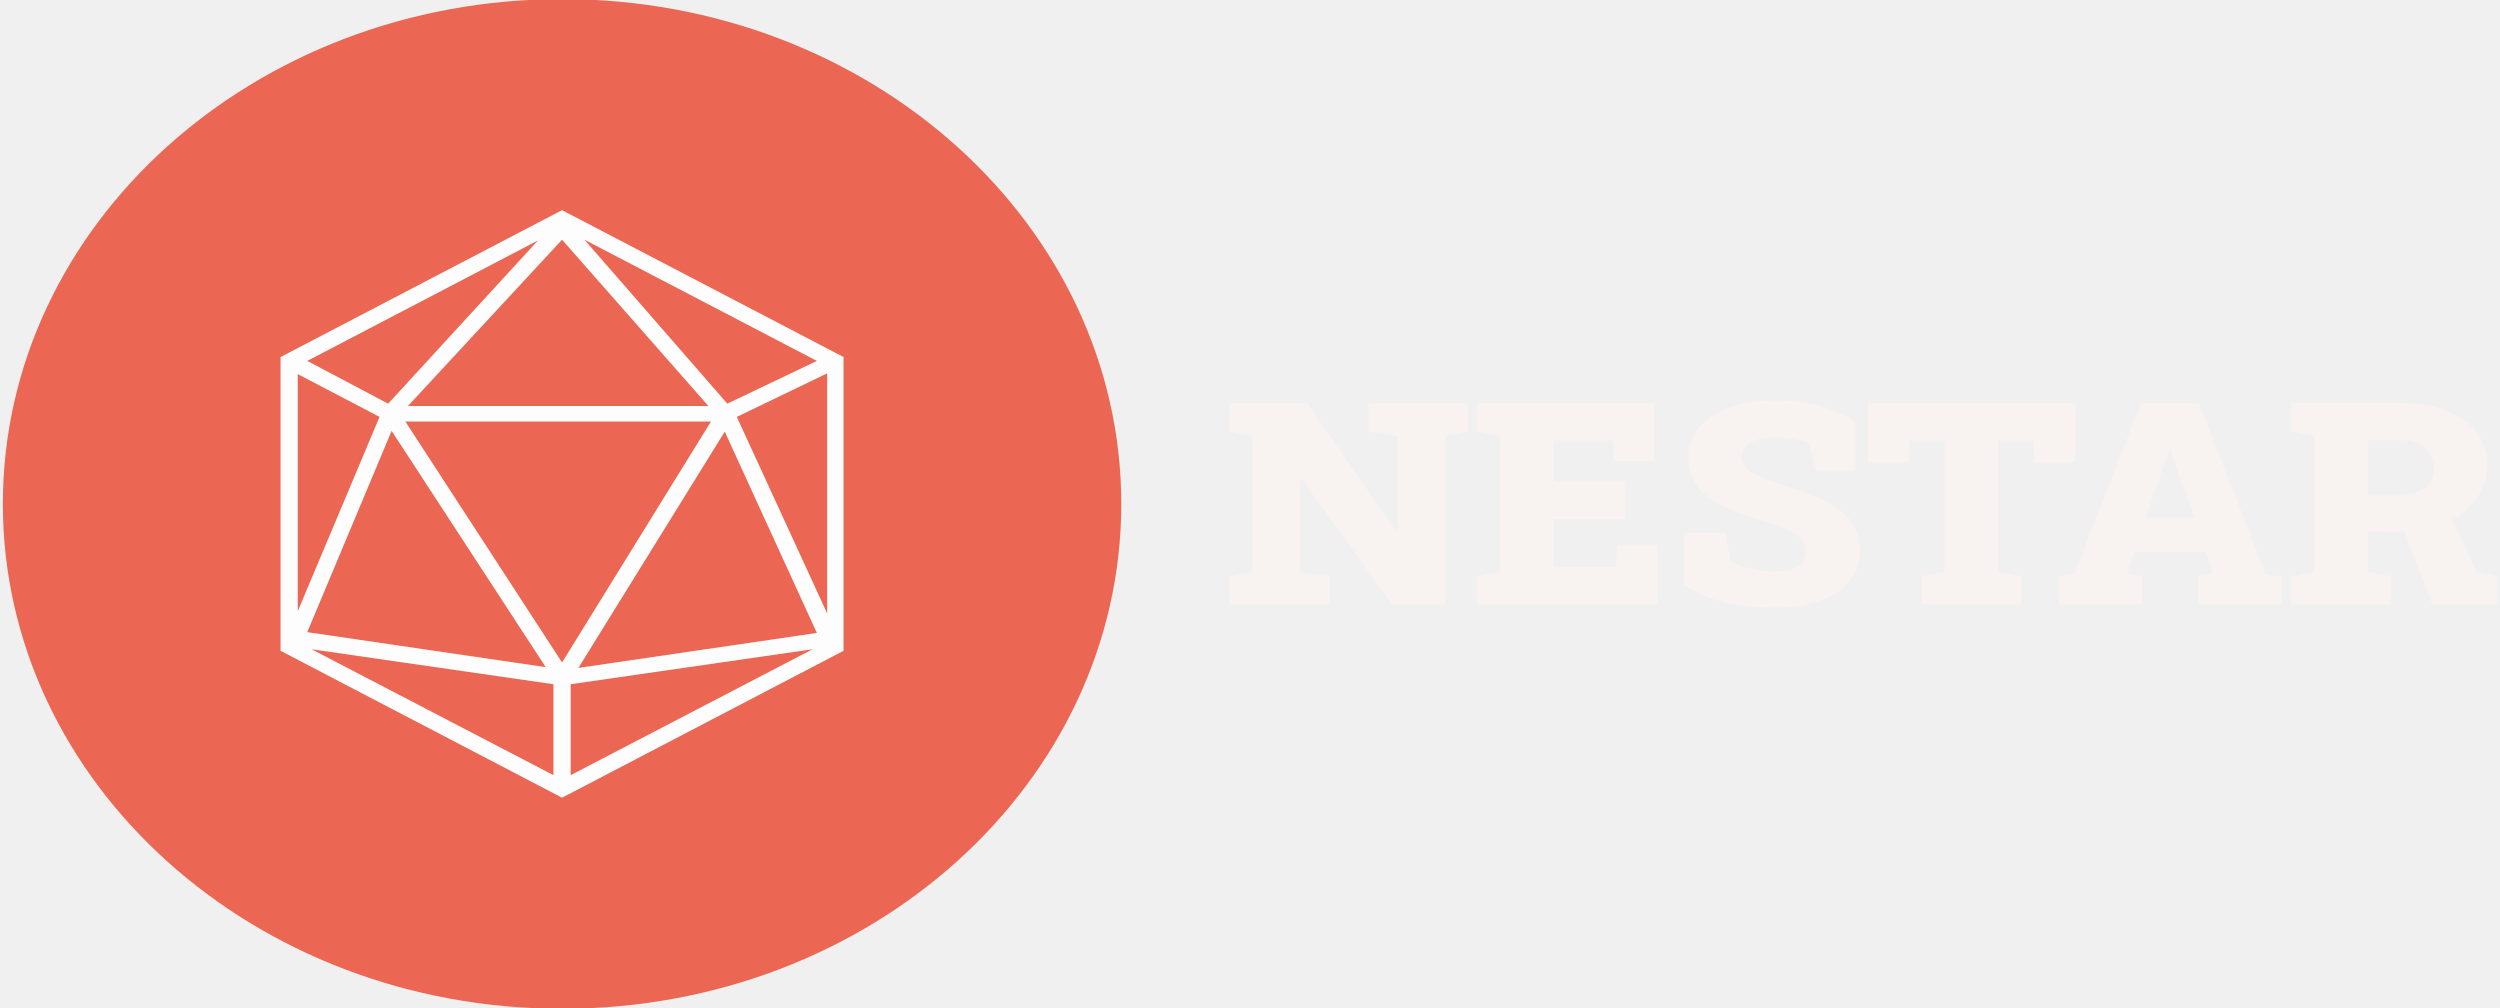
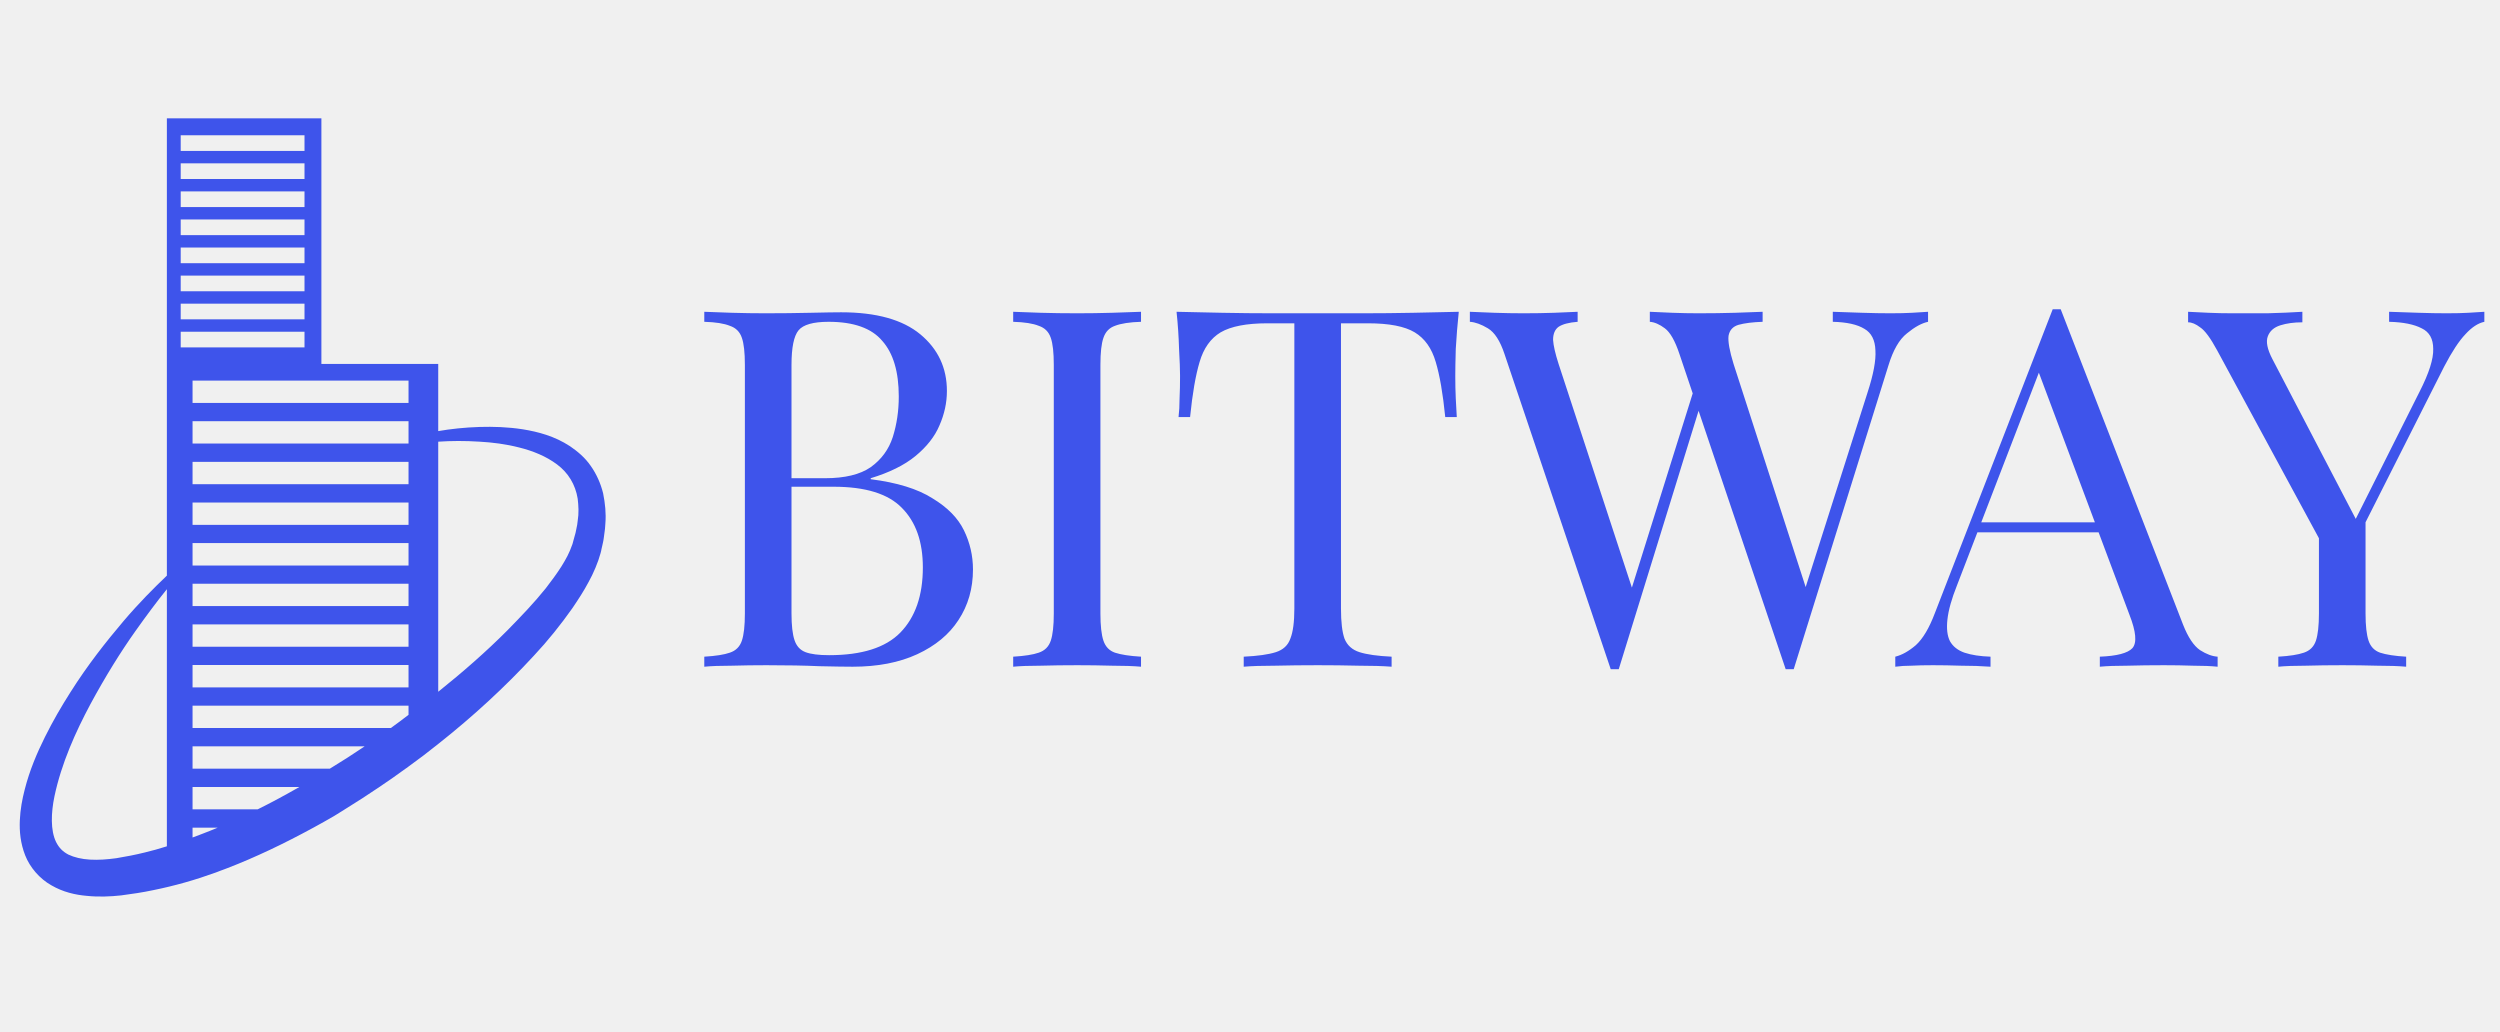
- <svg xmlns="http://www.w3.org/2000/svg" width="129" height="52" viewBox="0 0 129 52" fill="none">
-   <g clipPath="url(#clip0_6733_27842)">
-     <g clipPath="url(#clip1_6733_27842)">
-       <g clipPath="url(#clip2_6733_27842)">
-         <g clipPath="url(#clip3_6733_27842)">
-           <g clipPath="url(#clip4_6733_27842)">
-             <path d="M68.607 31.195H63.445V29.733L64.631 29.502V22.5L63.445 22.272V20.801H64.631H67.454L72.073 27.456H72.118V22.5L70.609 22.272V20.801H74.579H75.771V22.272L74.579 22.5V31.195H71.843L67.137 24.684H67.092V29.502L68.607 29.733V31.195ZM85.512 31.195H76.192V29.733L77.383 29.502V22.5L76.192 22.272V20.801H85.386V23.801H83.29L83.226 22.728H80.159V24.862H83.835V26.783H80.159V29.259H83.378L83.439 28.14H85.512V31.195ZM91.574 31.344C90.637 31.344 89.805 31.263 89.078 31.101C88.35 30.94 87.624 30.636 86.901 30.189V27.491H89.045L89.281 28.876C89.45 29.046 89.748 29.189 90.175 29.306C90.603 29.423 91.069 29.482 91.574 29.482C91.928 29.482 92.224 29.443 92.462 29.365C92.699 29.285 92.878 29.169 92.999 29.017C93.12 28.865 93.181 28.681 93.181 28.467C93.181 28.262 93.123 28.079 93.009 27.918C92.897 27.756 92.711 27.603 92.452 27.459C92.195 27.312 91.847 27.163 91.409 27.011C90.423 26.727 89.613 26.436 88.98 26.14C88.348 25.846 87.878 25.497 87.572 25.093C87.263 24.688 87.109 24.185 87.109 23.585C87.109 23.01 87.29 22.507 87.653 22.076C88.017 21.645 88.518 21.306 89.155 21.059C89.794 20.811 90.524 20.68 91.344 20.667C92.284 20.647 93.114 20.732 93.835 20.921C94.558 21.108 95.196 21.392 95.749 21.772V24.277H93.695L93.368 22.886C93.189 22.806 92.934 22.733 92.604 22.667C92.272 22.598 91.918 22.564 91.542 22.564C91.222 22.564 90.938 22.602 90.687 22.678C90.437 22.754 90.238 22.869 90.091 23.023C89.947 23.175 89.874 23.365 89.874 23.593C89.874 23.779 89.935 23.944 90.055 24.09C90.179 24.235 90.392 24.38 90.697 24.526C91.003 24.67 91.431 24.838 91.979 25.029C93.285 25.376 94.277 25.809 94.955 26.33C95.633 26.852 95.972 27.56 95.972 28.453C95.972 29.067 95.788 29.589 95.418 30.02C95.049 30.45 94.535 30.779 93.877 31.005C93.218 31.231 92.451 31.344 91.574 31.344ZM104.311 31.195H99.133V29.733L100.334 29.502V22.743H98.556L98.485 23.865H96.39V20.801H107.086V23.865H104.969L104.904 22.743H103.11V29.502L104.311 29.733V31.195ZM110.542 31.195H106.232V29.733L107.038 29.625L110.471 20.801H113.473L116.912 29.625L117.718 29.733V31.195H113.418V29.733L114.169 29.604L113.822 28.476H110.121L109.791 29.604L110.542 29.733V31.195ZM111.798 23.608L110.707 26.719H113.23L112.106 23.573L111.98 23.207H111.931L111.798 23.608ZM123.379 31.195H118.217V29.733L119.412 29.502V22.5L118.217 22.272V20.795H123.878C124.789 20.795 125.579 20.926 126.248 21.187C126.92 21.448 127.437 21.821 127.799 22.304C128.162 22.787 128.344 23.36 128.344 24.02C128.344 24.63 128.161 25.197 127.796 25.719C127.429 26.243 126.927 26.663 126.29 26.979C125.651 27.297 124.924 27.453 124.108 27.447L122.187 27.426V29.502L123.379 29.733V31.195ZM128.858 31.195H125.507L123.955 27.14L126.368 26.397L127.767 29.49L128.858 29.739V31.195ZM122.187 22.716V25.506H123.91C124.448 25.506 124.861 25.392 125.15 25.166C125.44 24.94 125.584 24.614 125.584 24.187C125.584 23.742 125.438 23.387 125.144 23.12C124.848 22.851 124.426 22.716 123.878 22.716H122.187Z" fill="#F8F2F1" />
-           </g>
-         </g>
-       </g>
-     </g>
-     <g clipPath="url(#clip5_6733_27842)">
-       <g clipPath="url(#clip6_6733_27842)">
-         <path d="M0.148 26.003C0.148 11.616 13.067 -0.047 29.003 -0.047C44.939 -0.047 57.858 11.616 57.858 26.003C57.858 40.39 44.939 52.053 29.003 52.053C13.067 52.053 0.148 40.39 0.148 26.003ZM29.003 51.09C44.35 51.09 56.791 39.858 56.791 26.003C56.791 12.148 44.35 0.916 29.003 0.916C13.656 0.916 1.215 12.148 1.215 26.003C1.215 39.858 13.656 51.09 29.003 51.09Z" fill="#EB6753" />
-         <path d="M29.004 51.79C44.78 51.79 57.57 40.244 57.57 26.001C57.57 11.757 44.78 0.211 29.004 0.211C13.227 0.211 0.438 11.757 0.438 26.001C0.438 40.244 13.227 51.79 29.004 51.79Z" fill="#EB6753" />
-         <g clipPath="url(#clip7_6733_27842)">
-           <g clipPath="url(#clip8_6733_27842)">
-             <path d="M29.002 10.844L14.477 18.423V33.581L29.002 41.161L43.527 33.581V18.423L29.002 10.844ZM21.051 20.949L29.002 12.368L36.553 20.949H21.051ZM36.686 21.752L29.002 34.183L20.917 21.752H36.686ZM28.158 34.424L15.854 32.619L20.207 22.233L28.158 34.424ZM37.397 22.273L42.15 32.659L29.846 34.464L37.397 22.273ZM37.53 20.829L30.157 12.368L42.15 18.623L37.53 20.829ZM20.029 20.829L15.854 18.623L27.758 12.408L20.029 20.829ZM19.585 21.511L15.365 31.536V19.305L19.585 21.511ZM28.558 35.306V39.998L16.076 33.501L28.558 35.306ZM29.446 35.306L41.928 33.501L29.446 39.998V35.306ZM38.019 21.511L42.683 19.265V31.657L38.019 21.511Z" fill="#FDFDFD" />
-           </g>
-         </g>
-       </g>
-     </g>
-   </g>
-   <defs>
-     <clipPath id="clip0_6733_27842">
-       <rect width="128.708" height="52.1" fill="white" transform="translate(0.148438 -0.046875)" />
-     </clipPath>
-     <clipPath id="clip1_6733_27842">
-       <rect width="65.413" height="10.68" fill="white" transform="translate(63.4453 20.6641)" />
-     </clipPath>
-     <clipPath id="clip2_6733_27842">
-       <rect width="65.413" height="10.68" fill="white" transform="translate(63.4453 20.6641)" />
-     </clipPath>
-     <clipPath id="clip3_6733_27842">
-       <rect width="65.413" height="10.68" fill="white" transform="translate(63.4453 20.6641)" />
-     </clipPath>
-     <clipPath id="clip4_6733_27842">
-       <rect width="65.413" height="10.68" fill="white" transform="translate(63.4453 20.6641)" />
-     </clipPath>
-     <clipPath id="clip5_6733_27842">
-       <rect width="57.709" height="52.1" fill="white" transform="translate(0.148438 -0.046875)" />
-     </clipPath>
-     <clipPath id="clip6_6733_27842">
-       <rect width="57.709" height="52.1" fill="white" transform="translate(0.148438 -0.046875)" />
-     </clipPath>
-     <clipPath id="clip7_6733_27842">
-       <rect width="29.05" height="30.317" fill="white" transform="translate(14.4766 10.8438)" />
-     </clipPath>
-     <clipPath id="clip8_6733_27842">
-       <rect width="29.05" height="30.317" fill="white" transform="translate(14.4766 10.8438)" />
-     </clipPath>
-   </defs>
+ <svg xmlns="http://www.w3.org/2000/svg" width="143" height="59" viewBox="0 0 143 59" fill="none">
+   <path fill-rule="evenodd" clip-rule="evenodd" d="M32.967 30.257C33 30.104 33.034 29.95 33.043 29.799C33.118 29.35 33.091 28.928 33.043 28.521C32.914 27.718 32.499 27.038 31.867 26.569C31.234 26.093 30.466 25.787 29.698 25.597C28.93 25.399 28.161 25.305 27.441 25.264C26.591 25.209 25.795 25.215 25.067 25.264V39.569C26.475 38.441 27.815 37.271 29.025 36.054C29.807 35.258 30.562 34.47 31.221 33.647C31.541 33.232 31.847 32.818 32.112 32.403C32.391 31.947 32.547 31.675 32.744 31.124C32.771 31.028 32.797 30.933 32.822 30.837C32.855 30.716 32.887 30.596 32.921 30.479C32.934 30.405 32.95 30.331 32.967 30.257ZM11.014 41.643H22.355C22.695 41.399 23.034 41.147 23.368 40.888V40.365H11.014V41.643ZM11.014 43.968H18.867C19.54 43.56 20.206 43.132 20.859 42.69H11.014V43.968ZM11.014 46.294H14.74C15.542 45.899 16.338 45.464 17.126 45.015H11.014V46.294ZM11.406 47.758C11.45 47.742 11.493 47.725 11.537 47.708C11.843 47.592 12.149 47.47 12.455 47.341H11.014V47.905C11.146 47.859 11.275 47.809 11.406 47.758ZM6.655 49.089C7.186 49 7.736 48.898 8.28 48.762C8.702 48.66 9.124 48.544 9.545 48.409V33.702C8.994 34.381 8.396 35.184 7.763 36.075C6.907 37.278 6.03 38.692 5.173 40.276C4.33 41.854 3.514 43.655 3.113 45.559C2.922 46.484 2.881 47.497 3.208 48.164C3.371 48.49 3.589 48.714 3.915 48.884C4.242 49.04 4.67 49.143 5.146 49.17C5.635 49.197 6.118 49.163 6.655 49.089ZM17.418 18.975H10.336V19.871H17.418V18.975ZM17.418 17.37H10.336V18.266H17.418V17.37ZM17.418 15.764H10.336V16.661H17.418V15.764ZM17.418 14.159H10.336V15.056H17.418V14.159ZM17.418 12.554H10.336V13.451H17.418V12.554ZM17.418 10.948H10.336V11.846H17.418V10.948ZM17.418 9.343H10.336V10.24H17.418V9.343ZM17.418 7.738H10.336V8.635H17.418V7.738ZM23.368 23.047V21.769H11.014V23.047H23.368ZM23.368 39.318V38.039H11.014V39.318H23.368ZM23.368 36.992V35.714H11.014V36.992H23.368ZM23.368 34.667V33.388H11.014V34.667H23.368ZM23.368 31.063H20.857H11.014V32.349H23.368V31.063ZM23.368 30.023V28.744H11.014V30.023H23.368ZM23.368 27.698V26.419H11.014V27.698H23.368ZM11.014 25.372H23.368V24.094H11.014V25.372ZM33.791 26.651C34.118 27.113 34.362 27.657 34.499 28.221C34.614 28.785 34.675 29.377 34.627 29.941C34.623 30.144 34.595 30.337 34.568 30.532C34.555 30.618 34.543 30.704 34.533 30.791C34.523 30.885 34.503 30.976 34.482 31.068C34.471 31.116 34.46 31.164 34.45 31.213L34.403 31.417L34.383 31.526L34.369 31.573L34.362 31.601C34.36 31.61 34.361 31.61 34.362 31.609C34.363 31.609 34.365 31.608 34.342 31.675C34.226 32.124 33.934 32.824 33.662 33.3C33.39 33.817 33.07 34.3 32.744 34.783C32.078 35.727 31.35 36.639 30.541 37.502C28.896 39.29 27.053 40.983 25.067 42.554C24.517 42.996 23.946 43.431 23.368 43.846C23.314 43.893 23.252 43.935 23.198 43.968C22.708 44.329 22.205 44.676 21.702 45.015C21.049 45.457 20.39 45.886 19.724 46.294C19.585 46.385 19.442 46.472 19.301 46.559C19.242 46.595 19.183 46.631 19.125 46.667C18.731 46.899 18.329 47.123 17.928 47.341C17.106 47.789 16.27 48.218 15.42 48.619C14.624 48.993 13.815 49.347 12.999 49.659C12.951 49.677 12.903 49.696 12.856 49.714C12.777 49.745 12.699 49.776 12.618 49.802C12.597 49.81 12.577 49.818 12.556 49.826C12.489 49.852 12.421 49.878 12.353 49.904C11.177 50.332 9.98 50.672 8.763 50.917C8.158 51.047 7.546 51.135 6.927 51.217C6.309 51.285 5.629 51.312 4.976 51.244C4.31 51.189 3.602 51.026 2.936 50.638C2.27 50.265 1.712 49.619 1.44 48.925C1.168 48.232 1.107 47.551 1.134 46.926C1.161 46.3 1.27 45.716 1.413 45.165C1.692 44.063 2.113 43.078 2.569 42.16C3.025 41.242 3.521 40.392 4.024 39.603C5.023 38.019 6.091 36.679 7.063 35.53C7.954 34.483 8.81 33.626 9.545 32.926V21.626V6.769H18.384V20.817H25.067V24.659C25.782 24.535 26.578 24.448 27.447 24.421C28.216 24.4 29.038 24.421 29.909 24.557C30.779 24.699 31.718 24.944 32.602 25.522C33.03 25.814 33.465 26.174 33.791 26.651ZM117.873 17.691L124.87 35.727C125.156 36.453 125.481 36.941 125.844 37.189C126.208 37.419 126.542 37.543 126.848 37.562V38.136C126.466 38.097 125.997 38.078 125.443 38.078C124.889 38.059 124.334 38.05 123.78 38.05C123.034 38.05 122.337 38.059 121.687 38.078C121.037 38.078 120.511 38.097 120.11 38.136V37.562C121.084 37.524 121.706 37.361 121.973 37.075C122.241 36.769 122.184 36.128 121.801 35.153L120.041 30.451H113.107L111.937 33.49C111.631 34.255 111.45 34.905 111.392 35.44C111.335 35.956 111.383 36.367 111.536 36.673C111.708 36.979 111.985 37.199 112.367 37.333C112.769 37.467 113.266 37.543 113.858 37.562V38.136C113.323 38.097 112.759 38.078 112.167 38.078C111.593 38.059 111.058 38.05 110.561 38.05C110.083 38.05 109.672 38.059 109.328 38.078C109.003 38.078 108.697 38.097 108.41 38.136V37.562C108.793 37.467 109.184 37.247 109.586 36.903C109.987 36.539 110.351 35.928 110.676 35.067L117.414 17.691H117.644H117.873ZM116.623 21.317L119.827 29.877H113.328L116.623 21.317ZM41.862 17.891C41.212 17.872 40.686 17.853 40.285 17.834V18.407C40.935 18.427 41.422 18.503 41.747 18.637C42.091 18.752 42.321 18.981 42.435 19.325C42.55 19.65 42.607 20.166 42.607 20.873V35.096C42.607 35.784 42.55 36.3 42.435 36.645C42.321 36.989 42.091 37.218 41.747 37.333C41.422 37.447 40.935 37.524 40.285 37.562V38.136C40.686 38.097 41.212 38.078 41.862 38.078C42.512 38.059 43.171 38.05 43.84 38.05C45.026 38.05 46.039 38.069 46.88 38.107C47.721 38.126 48.352 38.136 48.773 38.136C50.206 38.136 51.439 37.897 52.471 37.419C53.504 36.941 54.288 36.291 54.823 35.469C55.377 34.628 55.654 33.662 55.654 32.573C55.654 31.789 55.482 31.043 55.138 30.336C54.794 29.629 54.192 29.017 53.332 28.501C52.491 27.966 51.315 27.602 49.805 27.411V27.354C50.875 27.029 51.726 26.608 52.357 26.092C53.007 25.557 53.466 24.974 53.733 24.343C54.02 23.693 54.163 23.034 54.163 22.364C54.163 21.045 53.657 19.965 52.644 19.124C51.63 18.283 50.12 17.863 48.113 17.863C47.769 17.863 47.186 17.872 46.364 17.891C45.542 17.91 44.681 17.92 43.783 17.92C43.152 17.92 42.512 17.91 41.862 17.891ZM45.676 18.895C45.943 18.57 46.517 18.407 47.396 18.407C48.83 18.407 49.853 18.771 50.464 19.497C51.095 20.204 51.41 21.265 51.41 22.68C51.41 23.502 51.296 24.276 51.066 25.003C50.837 25.71 50.416 26.283 49.805 26.723C49.193 27.144 48.323 27.354 47.195 27.354H45.274V20.873C45.274 19.879 45.408 19.22 45.676 18.895ZM45.274 27.841V35.096C45.274 35.765 45.331 36.272 45.446 36.616C45.561 36.96 45.771 37.189 46.077 37.304C46.383 37.419 46.832 37.476 47.425 37.476C49.298 37.476 50.655 37.046 51.497 36.186C52.357 35.306 52.787 34.064 52.787 32.458C52.787 30.986 52.386 29.849 51.583 29.046C50.799 28.243 49.499 27.841 47.683 27.841H45.274ZM65.266 18.407V17.834C64.827 17.853 64.272 17.872 63.603 17.891C62.953 17.91 62.294 17.92 61.625 17.92C60.879 17.92 60.181 17.91 59.532 17.891C58.882 17.872 58.356 17.853 57.954 17.834V18.407C58.604 18.427 59.092 18.503 59.417 18.637C59.761 18.752 59.99 18.981 60.105 19.325C60.22 19.65 60.277 20.166 60.277 20.873V35.096C60.277 35.784 60.22 36.3 60.105 36.645C59.99 36.989 59.761 37.218 59.417 37.333C59.092 37.447 58.604 37.524 57.954 37.562V38.136C58.356 38.097 58.882 38.078 59.532 38.078C60.181 38.059 60.879 38.05 61.625 38.05C62.294 38.05 62.953 38.059 63.603 38.078C64.272 38.078 64.827 38.097 65.266 38.136V37.562C64.617 37.524 64.12 37.447 63.775 37.333C63.45 37.218 63.231 36.989 63.116 36.645C63.001 36.3 62.944 35.784 62.944 35.096V20.873C62.944 20.166 63.001 19.65 63.116 19.325C63.231 18.981 63.45 18.752 63.775 18.637C64.12 18.503 64.617 18.427 65.266 18.407ZM83.442 17.834C83.366 18.56 83.309 19.268 83.27 19.956C83.251 20.625 83.242 21.141 83.242 21.504C83.242 21.963 83.251 22.393 83.27 22.795C83.29 23.196 83.309 23.55 83.328 23.856H82.668C82.534 22.517 82.353 21.466 82.123 20.701C81.894 19.918 81.493 19.354 80.919 19.009C80.346 18.665 79.457 18.493 78.252 18.493H76.704V34.809C76.704 35.574 76.771 36.148 76.905 36.53C77.058 36.912 77.344 37.17 77.765 37.304C78.185 37.438 78.797 37.524 79.6 37.562V38.136C79.103 38.097 78.472 38.078 77.707 38.078C76.943 38.059 76.169 38.05 75.385 38.05C74.525 38.05 73.712 38.059 72.948 38.078C72.202 38.078 71.6 38.097 71.141 38.136V37.562C71.944 37.524 72.556 37.438 72.976 37.304C73.397 37.17 73.674 36.912 73.808 36.53C73.961 36.148 74.037 35.574 74.037 34.809V18.493H72.489C71.303 18.493 70.415 18.665 69.822 19.009C69.249 19.354 68.847 19.918 68.618 20.701C68.388 21.466 68.207 22.517 68.073 23.856H67.413C67.451 23.55 67.471 23.196 67.471 22.795C67.49 22.393 67.499 21.963 67.499 21.504C67.499 21.141 67.48 20.625 67.442 19.956C67.423 19.268 67.375 18.56 67.299 17.834C68.102 17.853 68.971 17.872 69.908 17.891C70.864 17.91 71.82 17.92 72.775 17.92H75.385H77.966C78.921 17.92 79.877 17.91 80.833 17.891C81.789 17.872 82.659 17.853 83.442 17.834ZM110.285 18.407V17.834C109.998 17.853 109.692 17.872 109.367 17.891C109.042 17.91 108.631 17.92 108.134 17.92C107.637 17.92 107.102 17.91 106.528 17.891C105.955 17.872 105.391 17.853 104.836 17.834V18.407C105.639 18.427 106.242 18.56 106.643 18.809C107.044 19.038 107.255 19.449 107.274 20.042C107.312 20.615 107.159 21.428 106.815 22.479L103.284 33.58L99.159 20.816C98.93 20.07 98.834 19.535 98.872 19.21C98.93 18.885 99.121 18.675 99.446 18.579C99.79 18.484 100.248 18.427 100.822 18.407V17.834C100.421 17.853 99.895 17.872 99.245 17.891C98.595 17.91 97.897 17.92 97.152 17.92C96.674 17.92 96.177 17.91 95.66 17.891C95.144 17.872 94.714 17.853 94.37 17.834V18.407C94.638 18.427 94.925 18.551 95.23 18.78C95.536 19.009 95.814 19.497 96.062 20.243L96.823 22.502L93.344 33.611L89.151 20.816C88.96 20.223 88.855 19.765 88.836 19.44C88.836 19.096 88.941 18.847 89.151 18.694C89.381 18.541 89.744 18.446 90.241 18.407V17.834C89.897 17.853 89.448 17.872 88.893 17.891C88.358 17.91 87.775 17.92 87.144 17.92C86.609 17.92 86.055 17.91 85.481 17.891C84.927 17.872 84.458 17.853 84.076 17.834V18.407C84.382 18.427 84.726 18.551 85.108 18.78C85.491 19.009 85.806 19.497 86.055 20.243L92.134 38.279H92.248H92.363H92.478H92.592L97.159 23.498L102.141 38.279H102.256H102.37H102.485H102.6L108.019 20.902C108.287 20.023 108.641 19.411 109.08 19.067C109.52 18.704 109.921 18.484 110.285 18.407ZM142.105 18.407V17.834C141.819 17.853 141.513 17.872 141.188 17.891C140.863 17.91 140.452 17.92 139.955 17.92C139.458 17.92 138.922 17.91 138.349 17.891C137.775 17.872 137.211 17.853 136.657 17.834V18.407C137.46 18.427 138.081 18.551 138.521 18.78C138.961 18.99 139.18 19.382 139.18 19.956C139.2 20.529 138.941 21.342 138.406 22.393L134.749 29.68L129.976 20.529C129.689 19.975 129.603 19.545 129.718 19.239C129.833 18.933 130.071 18.723 130.435 18.608C130.798 18.493 131.218 18.436 131.696 18.436V17.834C131.085 17.872 130.416 17.901 129.689 17.92H127.682C127.204 17.92 126.755 17.91 126.334 17.891C125.933 17.872 125.541 17.853 125.159 17.834V18.436C125.369 18.436 125.598 18.532 125.847 18.723C126.114 18.895 126.439 19.334 126.822 20.042L132.643 30.788V35.096C132.643 35.784 132.585 36.3 132.471 36.645C132.356 36.989 132.126 37.218 131.782 37.333C131.457 37.447 130.97 37.524 130.32 37.562V38.136C130.721 38.097 131.247 38.078 131.897 38.078C132.547 38.059 133.245 38.05 133.99 38.05C134.659 38.05 135.319 38.059 135.969 38.078C136.638 38.078 137.192 38.097 137.632 38.136V37.562C136.982 37.524 136.485 37.447 136.141 37.333C135.816 37.218 135.596 36.989 135.481 36.645C135.367 36.3 135.309 35.784 135.309 35.096V29.874L139.811 20.959C140.251 20.118 140.652 19.507 141.016 19.124C141.379 18.723 141.742 18.484 142.105 18.407Z" fill="#3E54EB" />
</svg>
